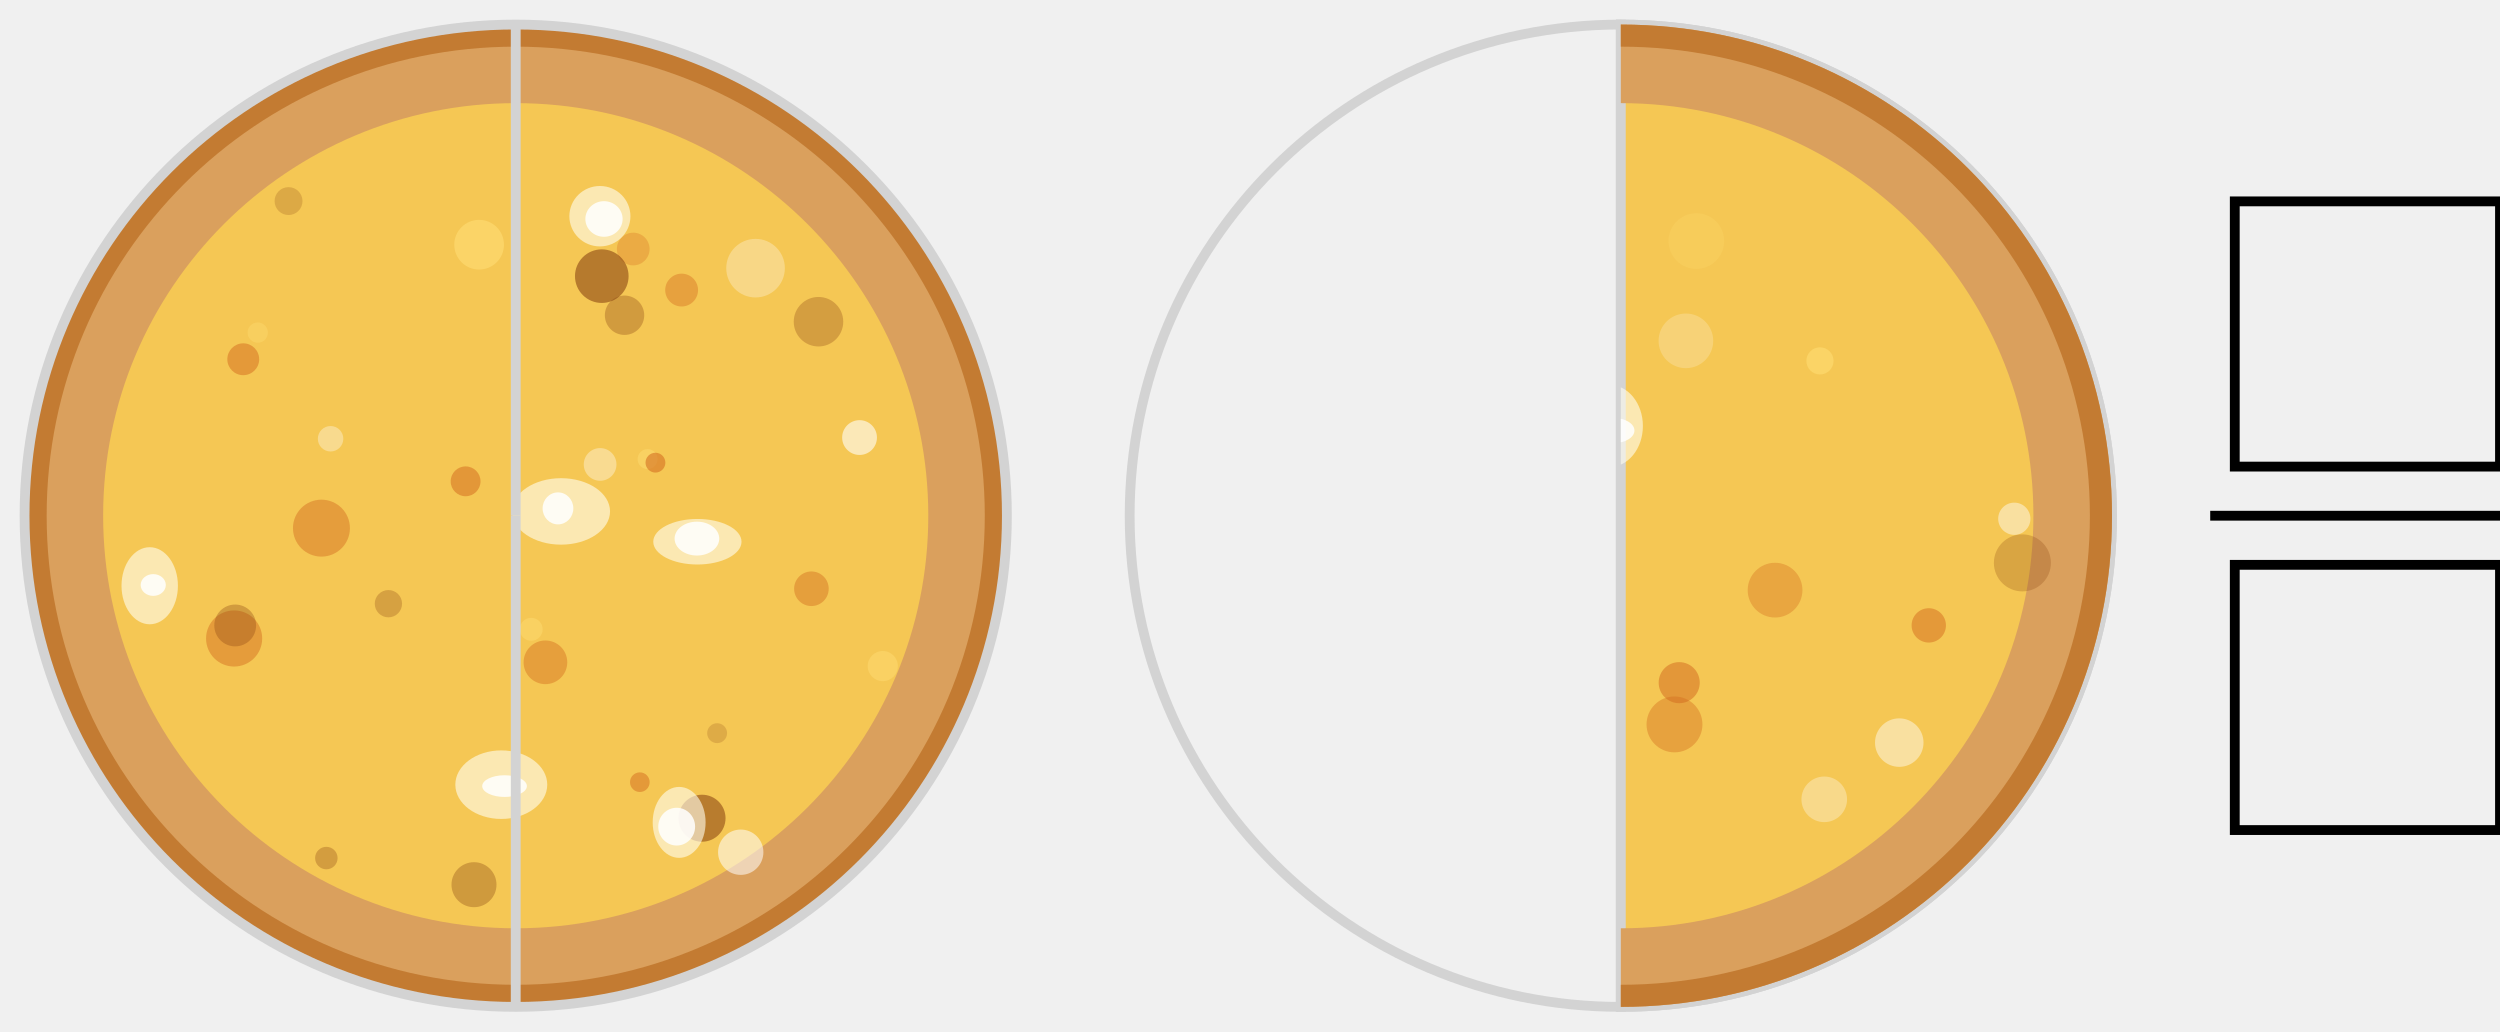
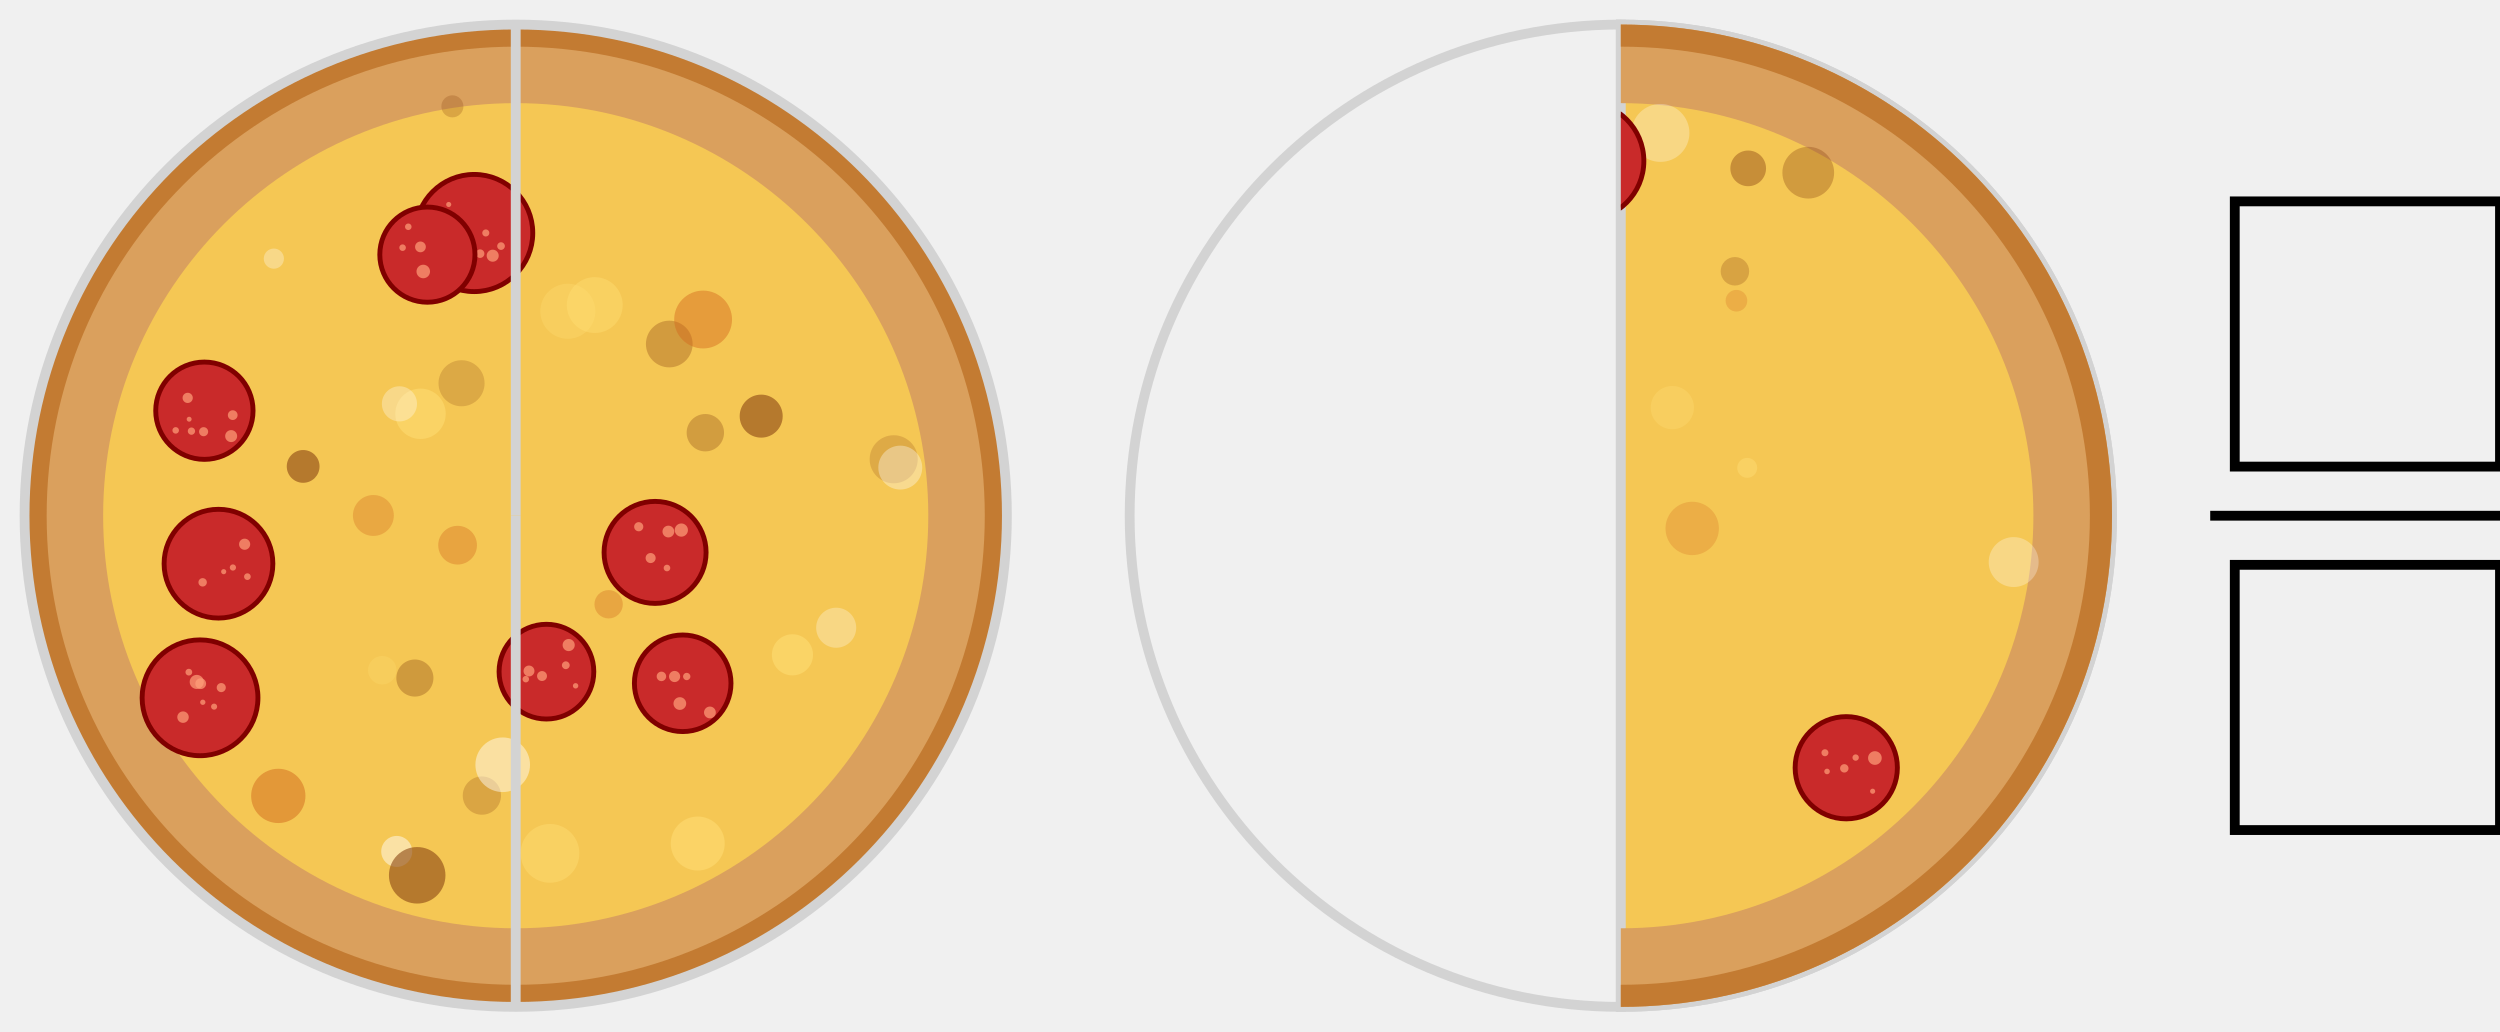
<svg xmlns="http://www.w3.org/2000/svg" xmlns:xlink="http://www.w3.org/1999/xlink" width="509.0" height="210.0">
  <svg x="0.0" y="0.0" width="210.0" height="210.0" viewBox="0 0 210 210">
    <defs>
-       <clipPath id="clip-4489491904-4500005456">
+       <clipPath id="clip-4500141504-4441750608">
        <circle cx="105.0" cy="105.0" r="100" fill="none" />
      </clipPath>
    </defs>
    <g>
      <circle cx="105.0" cy="105.0" r="100" fill="#F5C754" />
-       <use xlink:href="#clip-4489491904-4500005456" />
-       <g clip-path="url(#clip-4489491904-4500005456)">
+       <use xlink:href="#clip-4500141504-4441750608" />
+       <g clip-path="url(#clip-4500141504-4441750608)">
        <circle cx="105.0" cy="105.0" r="92" stroke="#DAA05D" stroke-width="16" fill="none" />
        <circle cx="105.0" cy="105.0" r="98" stroke="#C37B32" stroke-width="5" fill="none" />
-         <circle cx="67.306" cy="89.332" r="2.593" fill="#FFFFFF" fill-opacity="0.337" />
-         <circle cx="111.05" cy="134.847" r="4.446" fill="#D2691E" fill-opacity="0.428" />
-         <circle cx="96.506" cy="180.122" r="4.581" fill="#8B4513" fill-opacity="0.35" />
-         <circle cx="47.668" cy="129.995" r="5.714" fill="#D2691E" fill-opacity="0.45" />
-         <circle cx="142.933" cy="166.59" r="4.786" fill="#8B4513" fill-opacity="0.573" />
-         <circle cx="128.924" cy="50.703" r="3.331" fill="#D2691E" fill-opacity="0.291" />
-         <circle cx="97.549" cy="49.82" r="5.058" fill="#FFDE75" fill-opacity="0.59" />
-         <circle cx="130.27" cy="159.252" r="2.001" fill="#D2691E" fill-opacity="0.487" />
-         <circle cx="49.525" cy="73.145" r="3.243" fill="#D2691E" fill-opacity="0.481" />
-         <circle cx="79.081" cy="122.912" r="2.779" fill="#8B4513" fill-opacity="0.29" />
-         <circle cx="122.523" cy="56.224" r="5.458" fill="#8B4513" fill-opacity="0.592" />
-         <circle cx="108.148" cy="128.127" r="2.336" fill="#FFDE75" fill-opacity="0.433" />
-         <circle cx="153.831" cy="54.598" r="5.964" fill="#FFFFFF" fill-opacity="0.293" />
-         <circle cx="166.645" cy="65.501" r="5.04" fill="#8B4513" fill-opacity="0.316" />
-         <circle cx="122.183" cy="94.558" r="3.329" fill="#FFFFFF" fill-opacity="0.358" />
-         <circle cx="146.005" cy="149.273" r="2.027" fill="#8B4513" fill-opacity="0.212" />
-         <circle cx="131.851" cy="93.47" r="2.035" fill="#FFDE75" fill-opacity="0.409" />
-         <circle cx="150.813" cy="173.512" r="4.615" fill="#FFFFFF" fill-opacity="0.538" />
-         <circle cx="58.747" cy="40.941" r="2.841" fill="#8B4513" fill-opacity="0.234" />
-         <circle cx="66.444" cy="174.703" r="2.29" fill="#8B4513" fill-opacity="0.323" />
-         <circle cx="179.733" cy="135.615" r="3.069" fill="#FFDE75" fill-opacity="0.453" />
-         <circle cx="175.004" cy="89.086" r="3.543" fill="#FFFFFF" fill-opacity="0.581" />
-         <circle cx="52.476" cy="67.715" r="2.06" fill="#FFDE75" fill-opacity="0.342" />
-         <circle cx="138.779" cy="59.058" r="3.342" fill="#D2691E" fill-opacity="0.406" />
-         <circle cx="94.796" cy="97.998" r="3.038" fill="#D2691E" fill-opacity="0.515" />
-         <circle cx="47.886" cy="127.343" r="4.259" fill="#8B4513" fill-opacity="0.339" />
-         <circle cx="127.157" cy="64.184" r="4.009" fill="#8B4513" fill-opacity="0.329" />
-         <circle cx="65.447" cy="107.53" r="5.8" fill="#D2691E" fill-opacity="0.435" />
-         <circle cx="165.204" cy="119.869" r="3.522" fill="#D2691E" fill-opacity="0.422" />
-         <circle cx="133.447" cy="94.197" r="2.02" fill="#D2691E" fill-opacity="0.554" />
-         <ellipse cx="102.063" cy="159.759" rx="9.358" ry="6.979" fill="#FFFDF0" fill-opacity="0.6" />
-         <ellipse cx="102.725" cy="160.05" rx="4.548" ry="2.208" fill="#FFFFFF" fill-opacity="0.85" />
-         <ellipse cx="30.482" cy="119.257" rx="5.743" ry="7.847" fill="#FFFDF0" fill-opacity="0.6" />
-         <ellipse cx="31.199" cy="119.105" rx="2.561" ry="2.218" fill="#FFFFFF" fill-opacity="0.85" />
-         <ellipse cx="122.14" cy="44.019" rx="6.216" ry="6.152" fill="#FFFDF0" fill-opacity="0.6" />
-         <ellipse cx="122.972" cy="44.584" rx="3.793" ry="3.624" fill="#FFFFFF" fill-opacity="0.85" />
-         <ellipse cx="114.23" cy="104.125" rx="9.975" ry="6.766" fill="#FFFDF0" fill-opacity="0.6" />
-         <ellipse cx="113.603" cy="103.507" rx="3.128" ry="3.258" fill="#FFFFFF" fill-opacity="0.85" />
-         <ellipse cx="138.274" cy="167.436" rx="5.386" ry="7.223" fill="#FFFDF0" fill-opacity="0.6" />
-         <ellipse cx="137.772" cy="168.305" rx="3.751" ry="3.845" fill="#FFFFFF" fill-opacity="0.85" />
-         <ellipse cx="141.988" cy="110.297" rx="8.985" ry="4.636" fill="#FFFDF0" fill-opacity="0.6" />
-         <ellipse cx="141.894" cy="109.659" rx="4.548" ry="3.449" fill="#FFFFFF" fill-opacity="0.85" />
+         <circle cx="56.66" cy="162.047" r="5.528" fill="#D2691E" fill-opacity="0.493" />
+         <circle cx="142.059" cy="171.744" r="5.497" fill="#FFDE75" fill-opacity="0.551" />
+         <circle cx="77.827" cy="136.455" r="2.904" fill="#FFDE75" fill-opacity="0.234" />
+         <circle cx="55.756" cy="52.657" r="2.054" fill="#FFFFFF" fill-opacity="0.306" />
+         <circle cx="84.471" cy="138.049" r="3.775" fill="#8B4513" fill-opacity="0.348" />
+         <circle cx="98.111" cy="161.984" r="3.895" fill="#8B4513" fill-opacity="0.257" />
+         <circle cx="111.976" cy="173.743" r="5.979" fill="#FFDE75" fill-opacity="0.448" />
+         <circle cx="85.619" cy="84.249" r="5.131" fill="#FFDE75" fill-opacity="0.519" />
+         <circle cx="143.606" cy="88.099" r="3.806" fill="#8B4513" fill-opacity="0.322" />
+         <circle cx="181.959" cy="93.509" r="4.896" fill="#8B4513" fill-opacity="0.215" />
+         <circle cx="170.247" cy="127.806" r="4.077" fill="#FFFFFF" fill-opacity="0.282" />
+         <circle cx="139.022" cy="138.634" r="4.532" fill="#8B4513" fill-opacity="0.476" />
+         <circle cx="61.722" cy="94.962" r="3.337" fill="#8B4513" fill-opacity="0.599" />
+         <circle cx="81.327" cy="82.223" r="3.576" fill="#FFFFFF" fill-opacity="0.308" />
+         <circle cx="76.02" cy="104.95" r="4.166" fill="#D2691E" fill-opacity="0.327" />
+         <circle cx="123.917" cy="123.028" r="2.89" fill="#D2691E" fill-opacity="0.346" />
+         <circle cx="183.297" cy="95.203" r="4.469" fill="#FFFFFF" fill-opacity="0.344" />
+         <circle cx="93.97" cy="78.031" r="4.69" fill="#8B4513" fill-opacity="0.231" />
+         <circle cx="121.094" cy="62.11" r="5.685" fill="#FFDE75" fill-opacity="0.422" />
+         <circle cx="80.772" cy="173.349" r="3.155" fill="#FFFFFF" fill-opacity="0.467" />
+         <circle cx="93.165" cy="111" r="3.942" fill="#D2691E" fill-opacity="0.373" />
+         <circle cx="94.896" cy="50.805" r="5.827" fill="#FFDE75" fill-opacity="0.499" />
+         <circle cx="136.265" cy="70.043" r="4.756" fill="#8B4513" fill-opacity="0.331" />
+         <circle cx="161.344" cy="133.323" r="4.188" fill="#FFDE75" fill-opacity="0.531" />
+         <circle cx="92.106" cy="21.651" r="2.247" fill="#8B4513" fill-opacity="0.256" />
+         <circle cx="115.609" cy="63.369" r="5.601" fill="#FFDE75" fill-opacity="0.312" />
+         <circle cx="84.94" cy="178.212" r="5.754" fill="#8B4513" fill-opacity="0.594" />
+         <circle cx="102.353" cy="155.706" r="5.559" fill="#FFFFFF" fill-opacity="0.452" />
+         <circle cx="154.978" cy="84.725" r="4.379" fill="#8B4513" fill-opacity="0.599" />
+         <circle cx="143.153" cy="65.056" r="5.891" fill="#D2691E" fill-opacity="0.456" />
+         <circle cx="41.613" cy="83.621" r="9.906" fill="#C92A2A" stroke="#800000" stroke-width="1" />
+         <circle cx="47.382" cy="84.521" r="0.991" fill="#FFA07A" fill-opacity="0.7" />
+         <circle cx="41.455" cy="87.893" r="0.926" fill="#FFA07A" fill-opacity="0.7" />
+         <circle cx="47.063" cy="88.79" r="1.221" fill="#FFA07A" fill-opacity="0.7" />
+         <circle cx="38.511" cy="85.353" r="0.506" fill="#FFA07A" fill-opacity="0.7" />
+         <circle cx="35.771" cy="87.625" r="0.668" fill="#FFA07A" fill-opacity="0.7" />
+         <circle cx="38.976" cy="87.775" r="0.747" fill="#FFA07A" fill-opacity="0.7" />
+         <circle cx="38.213" cy="81.009" r="1.042" fill="#FFA07A" fill-opacity="0.7" />
+         <circle cx="96.542" cy="47.441" r="11.926" fill="#C92A2A" stroke="#800000" stroke-width="1" />
+         <circle cx="102.009" cy="50.104" r="0.782" fill="#FFA07A" fill-opacity="0.7" />
+         <circle cx="91.357" cy="41.633" r="0.522" fill="#FFA07A" fill-opacity="0.7" />
+         <circle cx="98.907" cy="47.431" r="0.724" fill="#FFA07A" fill-opacity="0.7" />
+         <circle cx="100.314" cy="52.061" r="1.227" fill="#FFA07A" fill-opacity="0.7" />
+         <circle cx="93.921" cy="46.235" r="1.096" fill="#FFA07A" fill-opacity="0.7" />
+         <circle cx="97.748" cy="51.642" r="0.872" fill="#FFA07A" fill-opacity="0.7" />
+         <circle cx="44.481" cy="114.767" r="11.071" fill="#C92A2A" stroke="#800000" stroke-width="1" />
+         <circle cx="49.806" cy="110.806" r="1.136" fill="#FFA07A" fill-opacity="0.7" />
+         <circle cx="41.258" cy="118.562" r="0.857" fill="#FFA07A" fill-opacity="0.7" />
+         <circle cx="45.543" cy="116.393" r="0.525" fill="#FFA07A" fill-opacity="0.7" />
+         <circle cx="47.419" cy="115.546" r="0.639" fill="#FFA07A" fill-opacity="0.7" />
+         <circle cx="50.371" cy="117.406" r="0.685" fill="#FFA07A" fill-opacity="0.7" />
+         <circle cx="40.726" cy="142.073" r="11.79" fill="#C92A2A" stroke="#800000" stroke-width="1" />
+         <circle cx="43.592" cy="143.872" r="0.621" fill="#FFA07A" fill-opacity="0.7" />
+         <circle cx="40.057" cy="138.839" r="1.437" fill="#FFA07A" fill-opacity="0.7" />
+         <circle cx="45.047" cy="139.992" r="0.927" fill="#FFA07A" fill-opacity="0.7" />
+         <circle cx="41.288" cy="142.981" r="0.541" fill="#FFA07A" fill-opacity="0.7" />
+         <circle cx="38.448" cy="136.852" r="0.691" fill="#FFA07A" fill-opacity="0.7" />
+         <circle cx="40.868" cy="139.196" r="1.096" fill="#FFA07A" fill-opacity="0.7" />
+         <circle cx="37.264" cy="146.01" r="1.168" fill="#FFA07A" fill-opacity="0.7" />
+         <circle cx="111.254" cy="136.75" r="9.642" fill="#C92A2A" stroke="#800000" stroke-width="1" />
+         <circle cx="110.355" cy="137.64" r="1.012" fill="#FFA07A" fill-opacity="0.7" />
+         <circle cx="107.053" cy="138.279" r="0.666" fill="#FFA07A" fill-opacity="0.7" />
+         <circle cx="107.704" cy="136.615" r="1.112" fill="#FFA07A" fill-opacity="0.7" />
+         <circle cx="117.192" cy="139.632" r="0.554" fill="#FFA07A" fill-opacity="0.7" />
+         <circle cx="115.784" cy="131.332" r="1.237" fill="#FFA07A" fill-opacity="0.7" />
+         <circle cx="115.198" cy="135.444" r="0.794" fill="#FFA07A" fill-opacity="0.7" />
+         <circle cx="138.996" cy="139.115" r="9.832" fill="#C92A2A" stroke="#800000" stroke-width="1" />
+         <circle cx="139.815" cy="137.734" r="0.75" fill="#FFA07A" fill-opacity="0.7" />
+         <circle cx="137.347" cy="137.736" r="1.137" fill="#FFA07A" fill-opacity="0.7" />
+         <circle cx="134.666" cy="137.714" r="0.967" fill="#FFA07A" fill-opacity="0.7" />
+         <circle cx="138.414" cy="143.242" r="1.296" fill="#FFA07A" fill-opacity="0.7" />
+         <circle cx="144.538" cy="145.055" r="1.201" fill="#FFA07A" fill-opacity="0.7" />
+         <circle cx="133.373" cy="112.469" r="10.385" fill="#C92A2A" stroke="#800000" stroke-width="1" />
+         <circle cx="135.794" cy="115.647" r="0.677" fill="#FFA07A" fill-opacity="0.7" />
+         <circle cx="132.468" cy="113.618" r="1.025" fill="#FFA07A" fill-opacity="0.7" />
+         <circle cx="138.718" cy="107.922" r="1.346" fill="#FFA07A" fill-opacity="0.7" />
+         <circle cx="136.08" cy="108.224" r="1.199" fill="#FFA07A" fill-opacity="0.7" />
+         <circle cx="130.044" cy="107.241" r="0.933" fill="#FFA07A" fill-opacity="0.7" />
+         <circle cx="87.018" cy="51.844" r="9.688" fill="#C92A2A" stroke="#800000" stroke-width="1" />
+         <circle cx="86.176" cy="55.276" r="1.379" fill="#FFA07A" fill-opacity="0.7" />
+         <circle cx="81.968" cy="50.426" r="0.671" fill="#FFA07A" fill-opacity="0.7" />
+         <circle cx="85.603" cy="50.267" r="1.097" fill="#FFA07A" fill-opacity="0.7" />
+         <circle cx="83.127" cy="46.172" r="0.669" fill="#FFA07A" fill-opacity="0.7" />
      </g>
      <path d="M105.0,105.0 L105.0,5.0" stroke="lightgray" stroke-width="2" />
      <path d="M105.0,105.0 L105.0,205.0" stroke="lightgray" stroke-width="2" />
      <circle cx="105.0" cy="105.0" r="100" fill="none" stroke="lightgray" stroke-width="2" />
    </g>
  </svg>
  <svg x="225.0" y="0.0" width="284.0" height="210.0" viewBox="0 0 284.0 210">
    <defs>
-       <clipPath id="clip-4486881808-4500003664">
+       <clipPath id="clip-4497531408-4511431632">
        <path d="M105.0,105.0 L105.0,5.0 A100,100,0,0,1,105.0,205.0 Z" fill="none" />
      </clipPath>
    </defs>
    <g>
      <path d="M105.0,105.0 L105.0,5.0 A100,100,0,0,1,105.0,205.0 Z" fill="none" stroke="lightgray" stroke-width="2" />
      <path d="M105.0,105.0 L105.0,205.0 A100,100,0,0,1,105,5.0 Z" fill="none" stroke="lightgray" stroke-width="2" />
      <path d="M105.0,105.0 L105.0,5.0 A100,100,0,0,1,105.0,205.0 Z" fill="#F5C754" stroke="lightgray" stroke-width="2" />
-       <use xlink:href="#clip-4486881808-4500003664" />
-       <g clip-path="url(#clip-4486881808-4500003664)">
+       <use xlink:href="#clip-4497531408-4511431632" />
+       <g clip-path="url(#clip-4497531408-4511431632)">
        <circle cx="105.0" cy="105.0" r="92" stroke="#DAA05D" stroke-width="16" fill="none" />
        <circle cx="105.0" cy="105.0" r="98" stroke="#C37B32" stroke-width="5" fill="none" />
-         <circle cx="46.211" cy="78.314" r="4.527" fill="#D2691E" fill-opacity="0.278" />
-         <circle cx="118.25" cy="69.396" r="5.56" fill="#FFFFFF" fill-opacity="0.206" />
-         <circle cx="136.402" cy="120.153" r="5.573" fill="#D2691E" fill-opacity="0.353" />
-         <circle cx="52.84" cy="90.072" r="4.144" fill="#FFFFFF" fill-opacity="0.253" />
-         <circle cx="120.376" cy="49.08" r="5.666" fill="#FFDE75" fill-opacity="0.212" />
-         <circle cx="145.545" cy="73.478" r="2.764" fill="#FFDE75" fill-opacity="0.557" />
-         <circle cx="115.926" cy="147.489" r="5.691" fill="#D2691E" fill-opacity="0.393" />
-         <circle cx="80.821" cy="54.935" r="4.811" fill="#D2691E" fill-opacity="0.461" />
-         <circle cx="161.69" cy="151.195" r="4.937" fill="#FFFFFF" fill-opacity="0.444" />
-         <circle cx="69.536" cy="51.634" r="5.926" fill="#FFFFFF" fill-opacity="0.301" />
-         <circle cx="167.698" cy="127.329" r="3.497" fill="#D2691E" fill-opacity="0.488" />
-         <circle cx="116.886" cy="138.991" r="4.182" fill="#D2691E" fill-opacity="0.504" />
-         <circle cx="146.418" cy="162.743" r="4.642" fill="#FFFFFF" fill-opacity="0.319" />
-         <circle cx="185.113" cy="105.619" r="3.281" fill="#FFFFFF" fill-opacity="0.446" />
-         <circle cx="186.76" cy="114.604" r="5.805" fill="#8B4513" fill-opacity="0.262" />
-         <ellipse cx="102.762" cy="86.73" rx="6.731" ry="8.337" fill="#FFFDF0" fill-opacity="0.6" />
-         <ellipse cx="103.603" cy="87.657" rx="4.168" ry="2.543" fill="#FFFFFF" fill-opacity="0.85" />
-         <ellipse cx="59.526" cy="139.152" rx="6.288" ry="7.546" fill="#FFFDF0" fill-opacity="0.6" />
-         <ellipse cx="59.542" cy="139.537" rx="3.186" ry="2.501" fill="#FFFFFF" fill-opacity="0.85" />
-         <ellipse cx="57.942" cy="133.75" rx="9.212" ry="8.559" fill="#FFFDF0" fill-opacity="0.6" />
-         <ellipse cx="57.814" cy="134.279" rx="2.888" ry="2.543" fill="#FFFFFF" fill-opacity="0.85" />
+         <circle cx="143.162" cy="35.158" r="5.266" fill="#8B4513" fill-opacity="0.339" />
+         <circle cx="130.932" cy="34.28" r="3.631" fill="#8B4513" fill-opacity="0.433" />
+         <circle cx="67.317" cy="160.651" r="3.885" fill="#FFFFFF" fill-opacity="0.394" />
+         <circle cx="78.657" cy="52.139" r="5.353" fill="#FFDE75" fill-opacity="0.358" />
+         <circle cx="130.731" cy="95.254" r="2.031" fill="#FFDE75" fill-opacity="0.444" />
+         <circle cx="87.789" cy="27.566" r="2.329" fill="#FFDE75" fill-opacity="0.428" />
+         <circle cx="115.483" cy="82.987" r="4.4" fill="#FFDE75" fill-opacity="0.325" />
+         <circle cx="128.23" cy="55.234" r="2.902" fill="#8B4513" fill-opacity="0.272" />
+         <circle cx="82.398" cy="31.384" r="4.15" fill="#FFDE75" fill-opacity="0.263" />
+         <circle cx="184.983" cy="114.436" r="5.082" fill="#FFFFFF" fill-opacity="0.287" />
+         <circle cx="101.594" cy="80.95" r="2.653" fill="#FFDE75" fill-opacity="0.417" />
+         <circle cx="113.07" cy="27.064" r="5.898" fill="#FFFFFF" fill-opacity="0.284" />
+         <circle cx="128.539" cy="61.226" r="2.209" fill="#D2691E" fill-opacity="0.255" />
+         <circle cx="41.661" cy="67.176" r="3.072" fill="#D2691E" fill-opacity="0.438" />
+         <circle cx="119.534" cy="107.591" r="5.435" fill="#D2691E" fill-opacity="0.256" />
+         <circle cx="30.43" cy="117.617" r="10.326" fill="#C92A2A" stroke="#800000" stroke-width="1" />
+         <circle cx="32.923" cy="121.371" r="0.741" fill="#FFA07A" fill-opacity="0.7" />
+         <circle cx="33.338" cy="120.346" r="1.319" fill="#FFA07A" fill-opacity="0.7" />
+         <circle cx="27.834" cy="111.878" r="1.146" fill="#FFA07A" fill-opacity="0.7" />
+         <circle cx="97.726" cy="32.782" r="11.961" fill="#C92A2A" stroke="#800000" stroke-width="1" />
+         <circle cx="94.386" cy="32.644" r="1.086" fill="#FFA07A" fill-opacity="0.7" />
+         <circle cx="98.433" cy="34.715" r="0.909" fill="#FFA07A" fill-opacity="0.7" />
+         <circle cx="95.604" cy="37.405" r="0.608" fill="#FFA07A" fill-opacity="0.7" />
+         <circle cx="92.128" cy="30.247" r="0.611" fill="#FFA07A" fill-opacity="0.7" />
+         <circle cx="73.717" cy="138.678" r="9.66" fill="#C92A2A" stroke="#800000" stroke-width="1" />
+         <circle cx="77.872" cy="133.111" r="1.437" fill="#FFA07A" fill-opacity="0.7" />
+         <circle cx="73.708" cy="138.331" r="0.817" fill="#FFA07A" fill-opacity="0.7" />
+         <circle cx="72.362" cy="139.766" r="1.074" fill="#FFA07A" fill-opacity="0.7" />
+         <circle cx="75.691" cy="140.147" r="0.974" fill="#FFA07A" fill-opacity="0.7" />
+         <circle cx="77.852" cy="134.33" r="0.701" fill="#FFA07A" fill-opacity="0.7" />
+         <circle cx="74.288" cy="143.206" r="0.939" fill="#FFA07A" fill-opacity="0.7" />
+         <circle cx="150.898" cy="156.313" r="10.408" fill="#C92A2A" stroke="#800000" stroke-width="1" />
+         <circle cx="150.498" cy="156.436" r="0.857" fill="#FFA07A" fill-opacity="0.7" />
+         <circle cx="146.988" cy="157.067" r="0.57" fill="#FFA07A" fill-opacity="0.7" />
+         <circle cx="156.729" cy="154.335" r="1.393" fill="#FFA07A" fill-opacity="0.7" />
+         <circle cx="156.269" cy="161.096" r="0.524" fill="#FFA07A" fill-opacity="0.7" />
+         <circle cx="146.557" cy="153.257" r="0.716" fill="#FFA07A" fill-opacity="0.7" />
+         <circle cx="152.811" cy="154.24" r="0.651" fill="#FFA07A" fill-opacity="0.7" />
      </g>
      <rect x="230.0" y="41.0" width="54.0" height="54.0" fill="none" stroke="black" stroke-width="2" />
      <rect x="230.0" y="115.0" width="54.0" height="54.0" fill="none" stroke="black" stroke-width="2" />
      <path d="M225.0,105.0 L289.0,105.0" stroke="black" stroke-width="2" />
    </g>
  </svg>
</svg>
